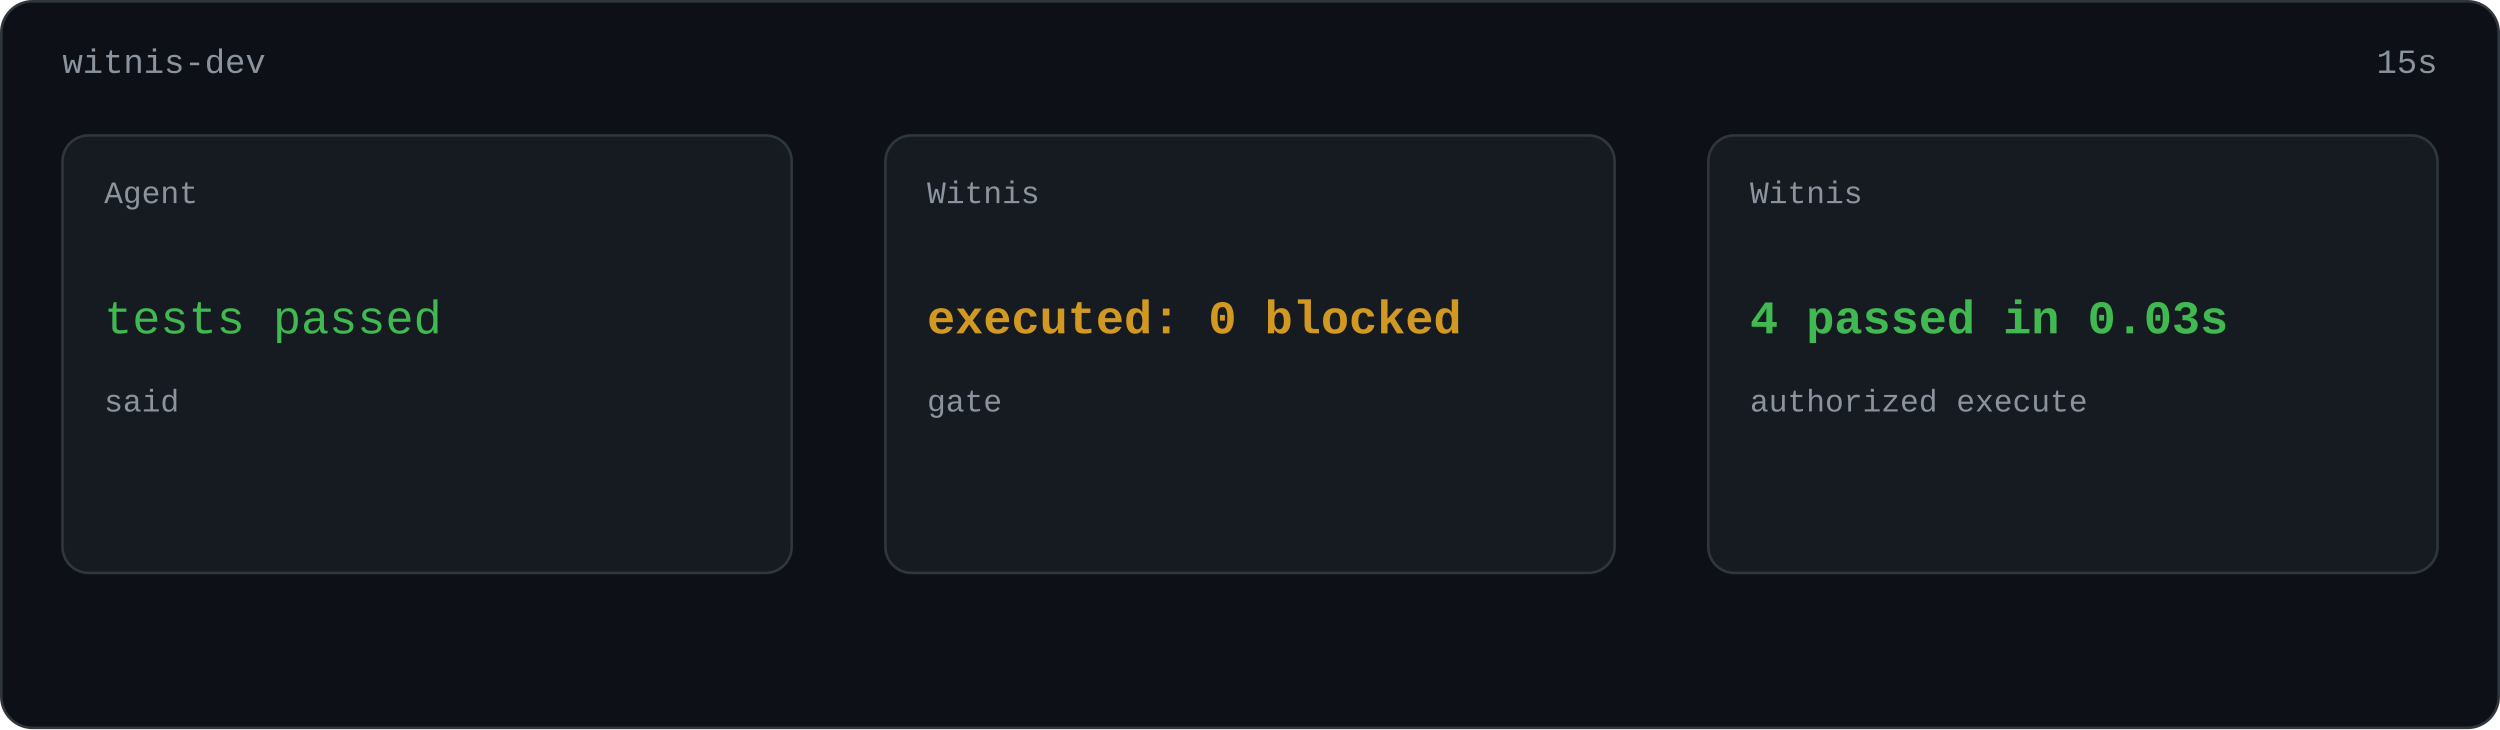
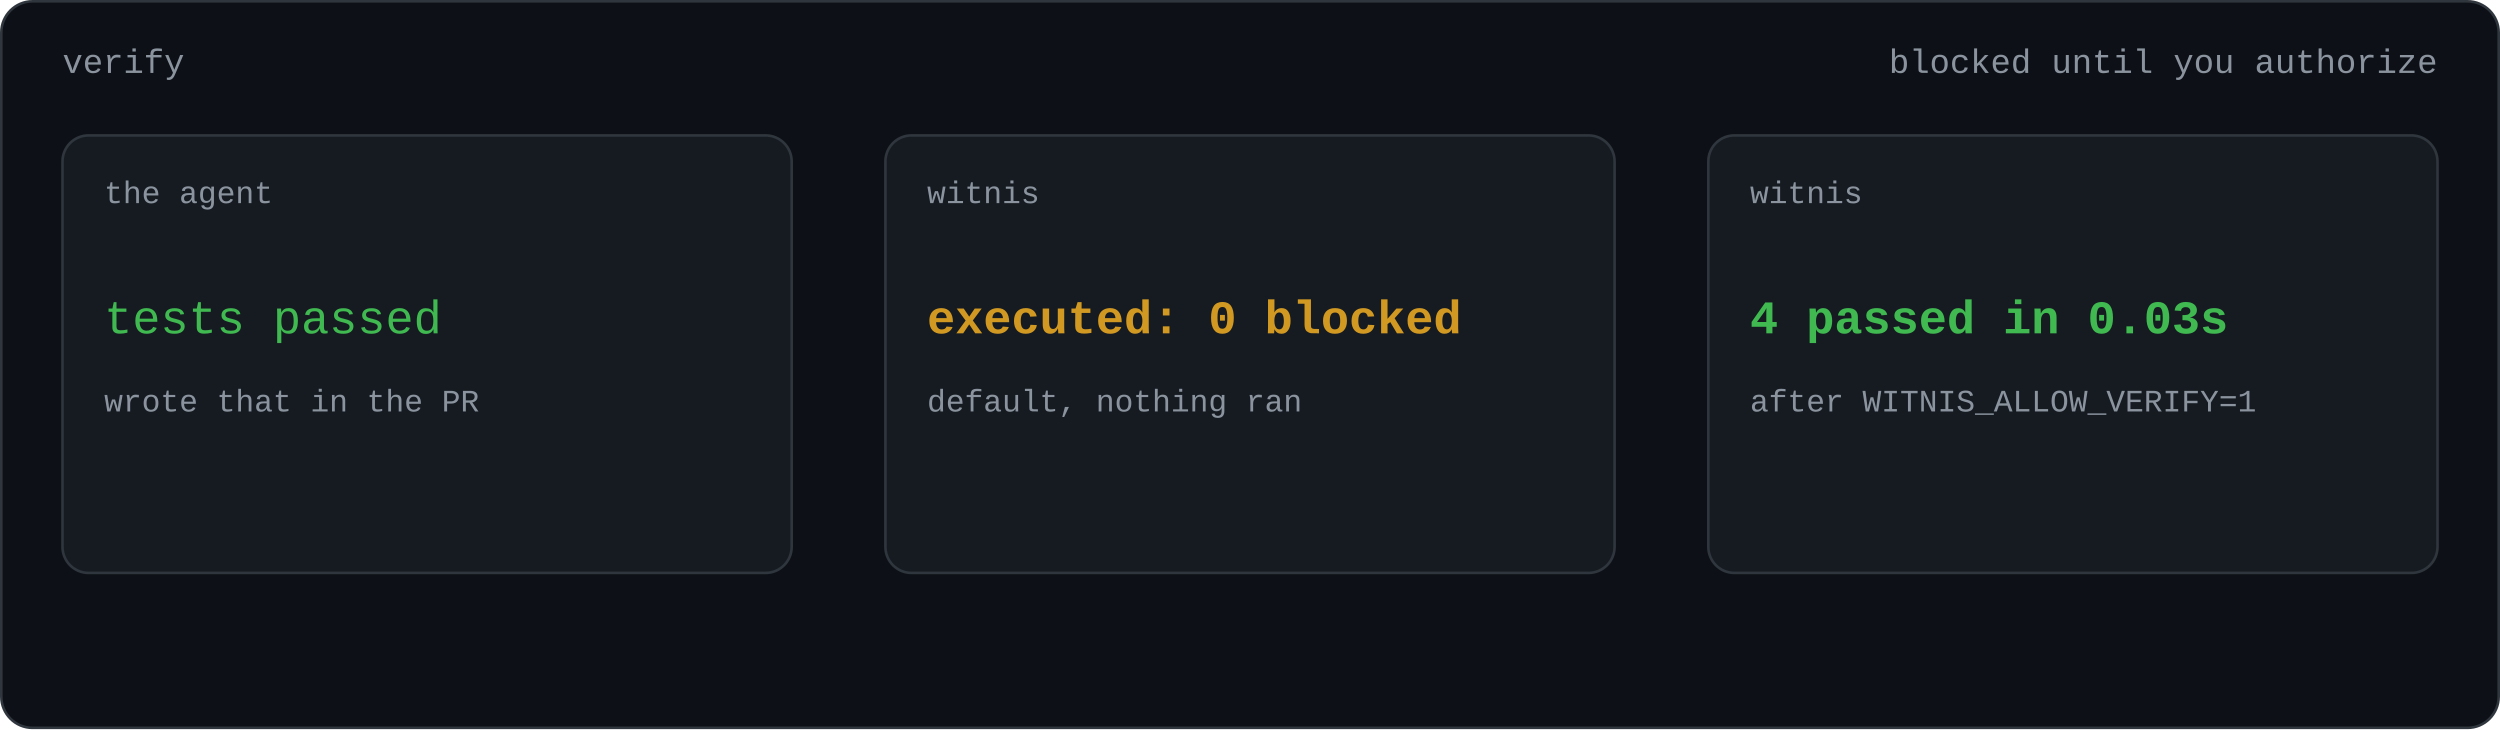
<svg xmlns="http://www.w3.org/2000/svg" width="960" height="280" viewBox="0 0 960 280" role="img" aria-label="Agent said tests passed. Witnis: executed 0, blocked. Then authorized: 4 passed in 0.03s.">
+   <style>@media (prefers-reduced-motion: reduce) { * { animation: none !important; } }</style>
  <rect x="0.5" y="0.5" width="959" height="279" rx="12" fill="#0d1117" stroke="#30363d" />
-   <text x="24.0" y="28.0" font-family="ui-monospace, SFMono-Regular, 'SF Mono', Menlo, Consolas, 'Liberation Mono', monospace" font-size="13" fill="#8b949e" text-anchor="start">witnis-dev</text>
-   <text x="936.0" y="28.0" font-family="ui-monospace, SFMono-Regular, 'SF Mono', Menlo, Consolas, 'Liberation Mono', monospace" font-size="13" fill="#8b949e" text-anchor="end">15s</text>
+   <text x="24.0" y="28.0" font-family="ui-monospace, SFMono-Regular, 'SF Mono', Menlo, Consolas, 'Liberation Mono', monospace" font-size="13" fill="#8b949e" text-anchor="start">verify</text>
+   <text x="936.0" y="28.0" font-family="ui-monospace, SFMono-Regular, 'SF Mono', Menlo, Consolas, 'Liberation Mono', monospace" font-size="13" fill="#8b949e" text-anchor="end">blocked until you authorize</text>
  <rect x="24.0" y="52" width="280" height="168" rx="10" fill="#161b22" stroke="#30363d">
    <animate attributeName="stroke" dur="15.0s" repeatCount="indefinite" values="#30363d;#30363d;#3fb950;#3fb950;#30363d;#30363d" keyTimes="0;0;0;0.32;0.34;1" />
  </rect>
-   <text x="40.0" y="78.0" font-family="ui-monospace, SFMono-Regular, 'SF Mono', Menlo, Consolas, 'Liberation Mono', monospace" font-size="12" fill="#8b949e" text-anchor="start">Agent</text>
+   <text x="40.0" y="78.0" font-family="ui-monospace, SFMono-Regular, 'SF Mono', Menlo, Consolas, 'Liberation Mono', monospace" font-size="12" fill="#8b949e" text-anchor="start">the agent</text>
  <text x="40.0" y="128.0" font-family="ui-monospace, SFMono-Regular, 'SF Mono', Menlo, Consolas, 'Liberation Mono', monospace" font-size="18" fill="#3fb950" text-anchor="start">tests passed</text>
-   <text x="40.0" y="158.0" font-family="ui-monospace, SFMono-Regular, 'SF Mono', Menlo, Consolas, 'Liberation Mono', monospace" font-size="12" fill="#8b949e" text-anchor="start">said</text>
+   <text x="40.0" y="158.0" font-family="ui-monospace, SFMono-Regular, 'SF Mono', Menlo, Consolas, 'Liberation Mono', monospace" font-size="12" fill="#8b949e" text-anchor="start">wrote that in the PR</text>
  <rect x="24.0" y="214.0" width="0" height="6" rx="3" fill="#3fb950">
    <animate attributeName="width" dur="15.0s" repeatCount="indefinite" values="0;0;280;280;0;0" keyTimes="0;0;0.04;0.32;0.34;1" />
  </rect>
  <rect x="340.0" y="52" width="280" height="168" rx="10" fill="#161b22" stroke="#30363d">
    <animate attributeName="stroke" dur="15.0s" repeatCount="indefinite" values="#30363d;#30363d;#d29922;#d29922;#30363d;#30363d" keyTimes="0;0.339;0.34;0.66;0.68;1" />
  </rect>
-   <text x="356.0" y="78.0" font-family="ui-monospace, SFMono-Regular, 'SF Mono', Menlo, Consolas, 'Liberation Mono', monospace" font-size="12" fill="#8b949e" text-anchor="start">Witnis</text>
+   <text x="356.0" y="78.0" font-family="ui-monospace, SFMono-Regular, 'SF Mono', Menlo, Consolas, 'Liberation Mono', monospace" font-size="12" fill="#8b949e" text-anchor="start">witnis</text>
  <text x="356.0" y="128.0" font-family="ui-monospace, SFMono-Regular, 'SF Mono', Menlo, Consolas, 'Liberation Mono', monospace" font-size="18" fill="#d29922" text-anchor="start" font-weight="700">executed: 0   blocked</text>
-   <text x="356.0" y="158.0" font-family="ui-monospace, SFMono-Regular, 'SF Mono', Menlo, Consolas, 'Liberation Mono', monospace" font-size="12" fill="#8b949e" text-anchor="start">gate</text>
+   <text x="356.0" y="158.0" font-family="ui-monospace, SFMono-Regular, 'SF Mono', Menlo, Consolas, 'Liberation Mono', monospace" font-size="12" fill="#8b949e" text-anchor="start">default, nothing ran</text>
  <rect x="340.0" y="214.0" width="0" height="6" rx="3" fill="#d29922">
    <animate attributeName="width" dur="15.0s" repeatCount="indefinite" values="0;0;280;280;0;0" keyTimes="0;0.34;0.38;0.66;0.68;1" />
  </rect>
  <rect x="656.0" y="52" width="280" height="168" rx="10" fill="#161b22" stroke="#30363d">
    <animate attributeName="stroke" dur="15.0s" repeatCount="indefinite" values="#30363d;#30363d;#3fb950;#3fb950;#30363d;#30363d" keyTimes="0;0.679;0.68;0.96;0.98;1" />
  </rect>
-   <text x="672.0" y="78.0" font-family="ui-monospace, SFMono-Regular, 'SF Mono', Menlo, Consolas, 'Liberation Mono', monospace" font-size="12" fill="#8b949e" text-anchor="start">Witnis</text>
+   <text x="672.0" y="78.0" font-family="ui-monospace, SFMono-Regular, 'SF Mono', Menlo, Consolas, 'Liberation Mono', monospace" font-size="12" fill="#8b949e" text-anchor="start">witnis</text>
  <text x="672.0" y="128.0" font-family="ui-monospace, SFMono-Regular, 'SF Mono', Menlo, Consolas, 'Liberation Mono', monospace" font-size="18" fill="#3fb950" text-anchor="start" font-weight="700">4 passed in 0.03s</text>
-   <text x="672.0" y="158.0" font-family="ui-monospace, SFMono-Regular, 'SF Mono', Menlo, Consolas, 'Liberation Mono', monospace" font-size="12" fill="#8b949e" text-anchor="start">authorized execute</text>
+   <text x="672.0" y="158.0" font-family="ui-monospace, SFMono-Regular, 'SF Mono', Menlo, Consolas, 'Liberation Mono', monospace" font-size="12" fill="#8b949e" text-anchor="start">after WITNIS_ALLOW_VERIFY=1</text>
  <rect x="656.0" y="214.0" width="0" height="6" rx="3" fill="#3fb950">
    <animate attributeName="width" dur="15.0s" repeatCount="indefinite" values="0;0;280;280;0;0" keyTimes="0;0.68;0.72;0.96;0.98;1" />
  </rect>
</svg>
